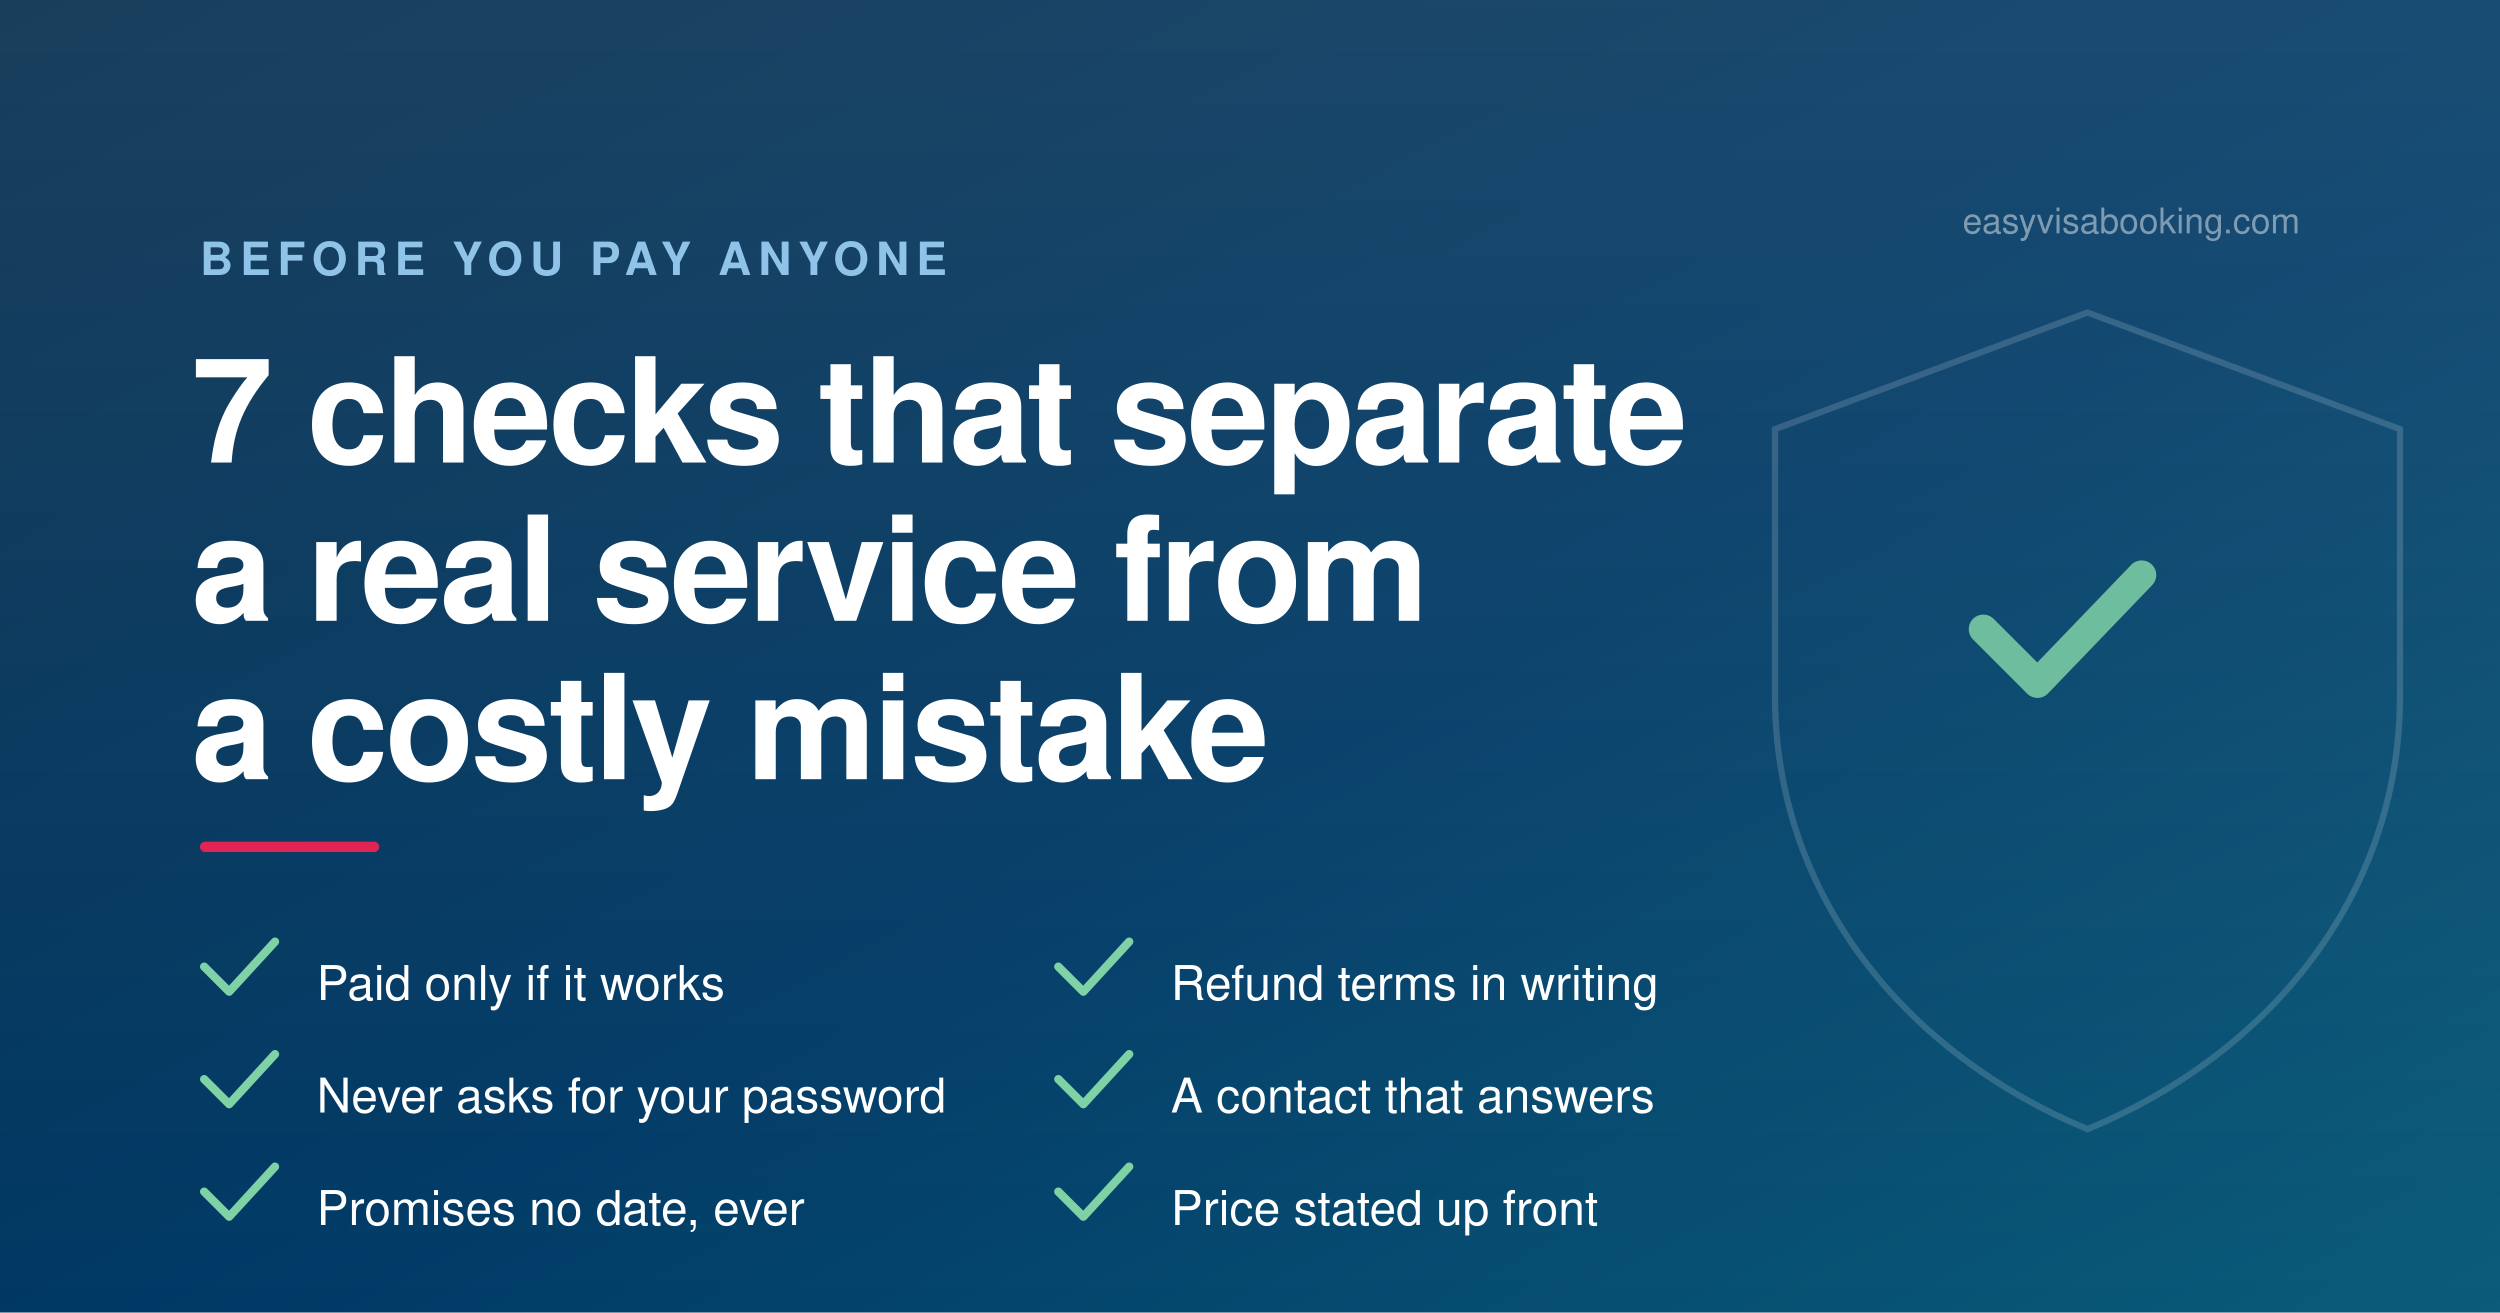
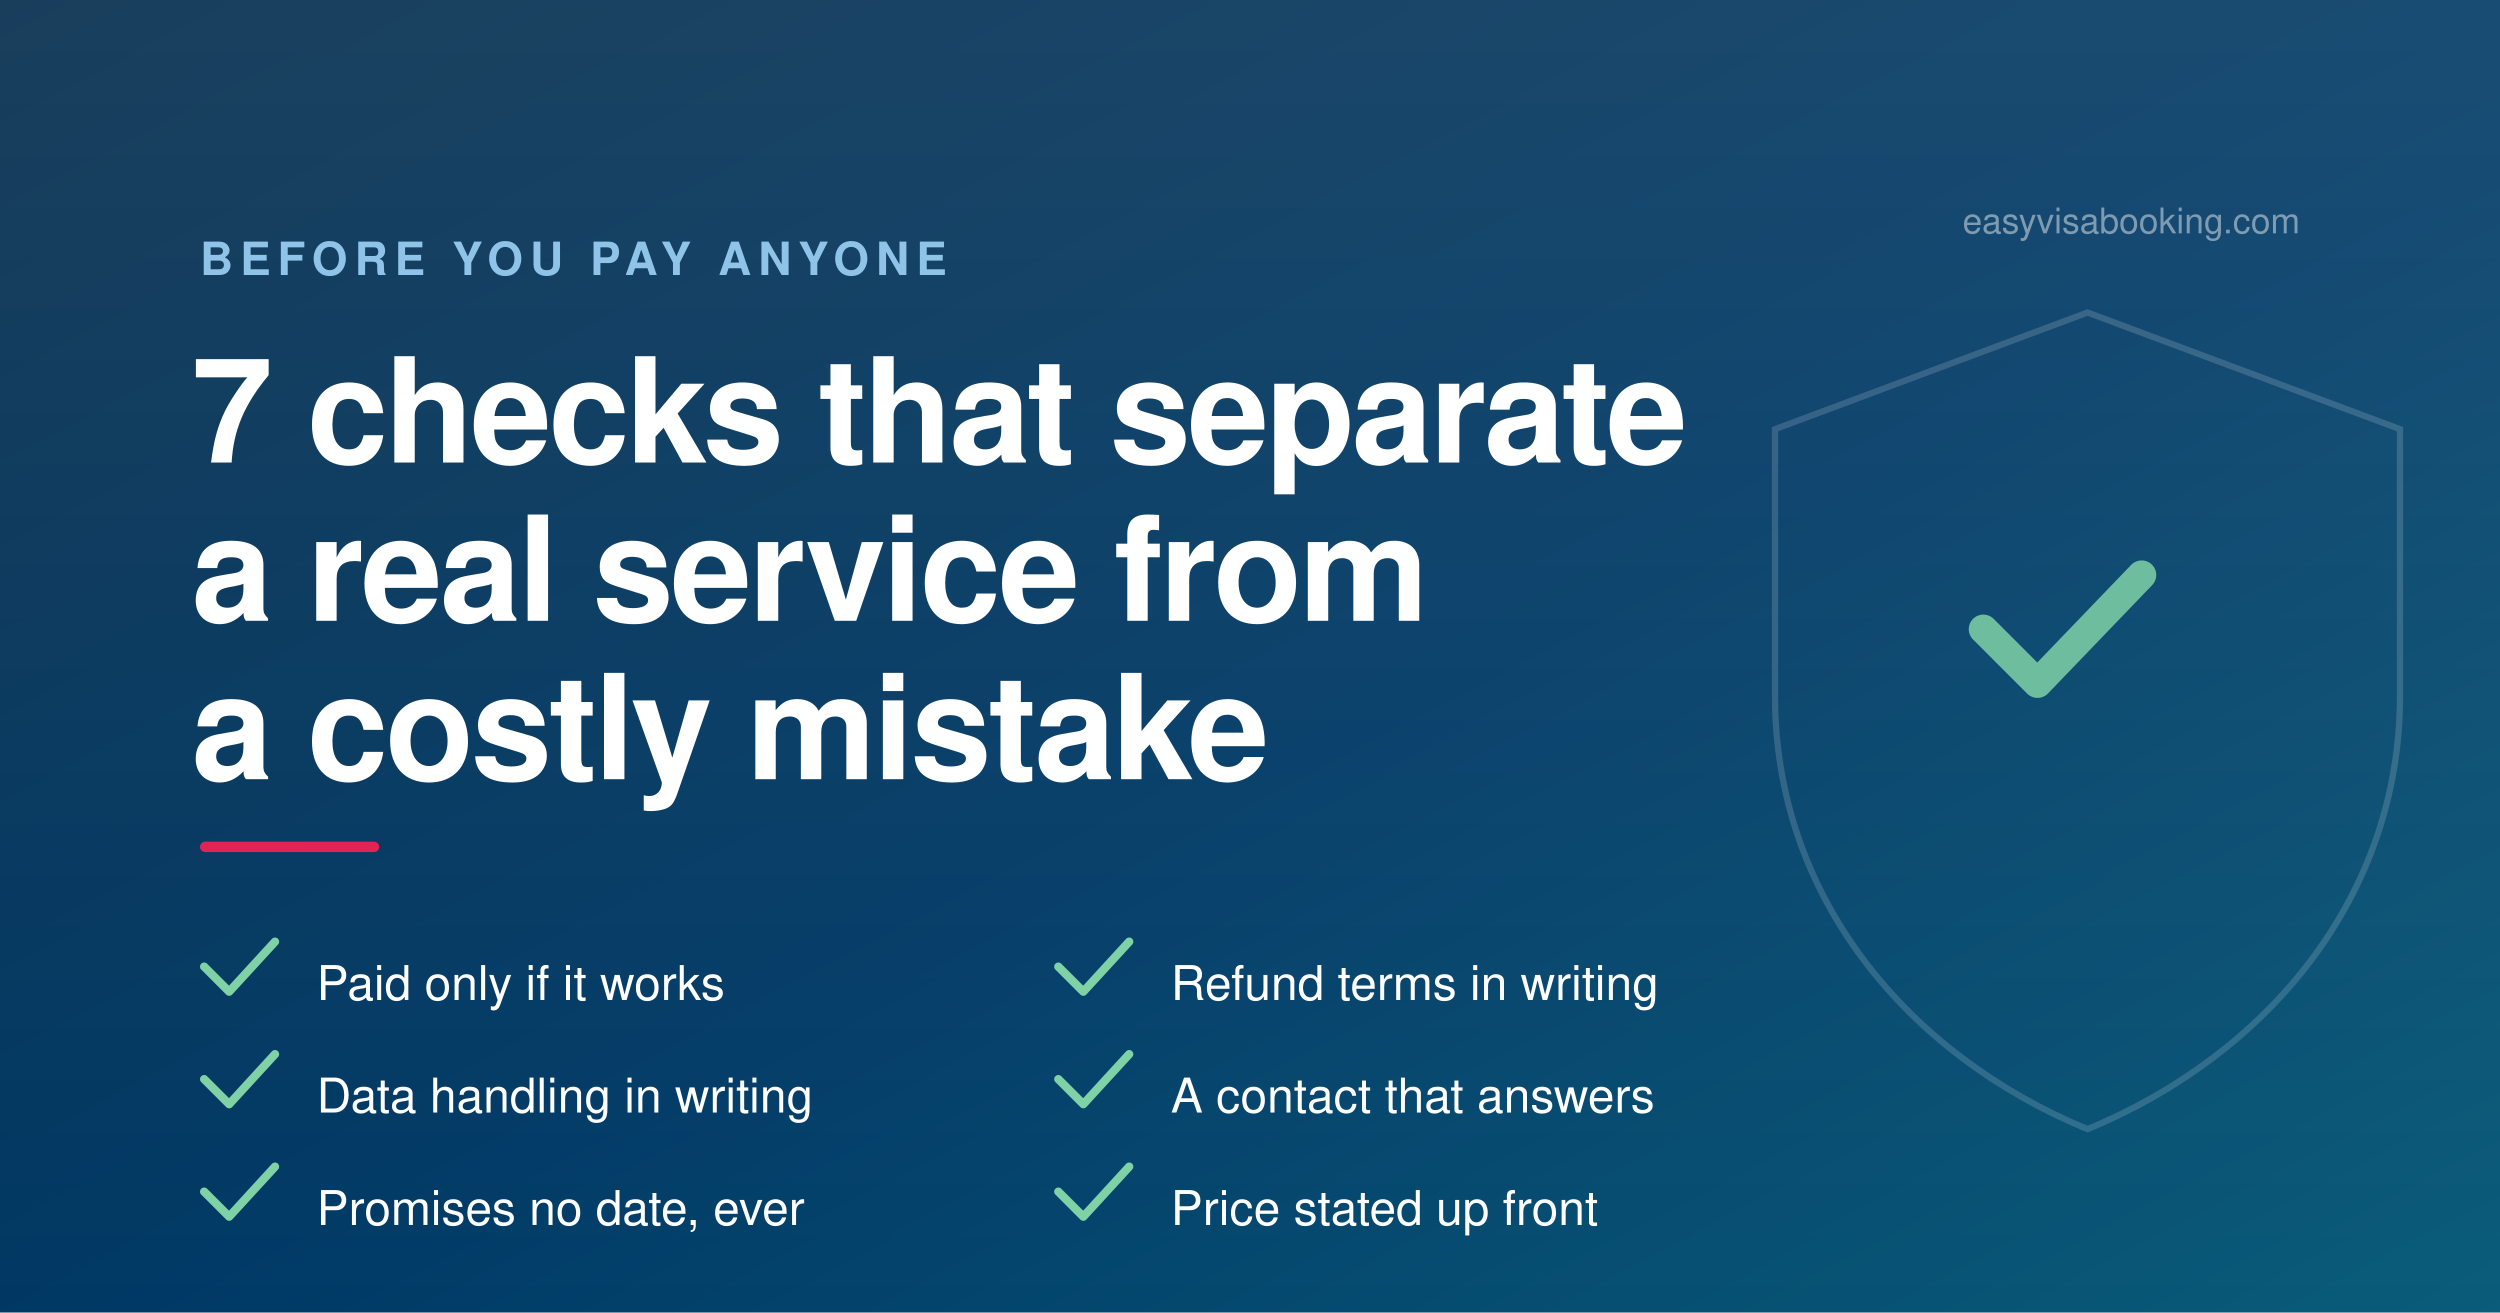
<svg xmlns="http://www.w3.org/2000/svg" viewBox="0 0 1200 630" role="img" aria-labelledby="cleg-title cleg-desc" font-family="Poppins, 'Segoe UI', Helvetica, Arial, sans-serif">
  <defs>
    <linearGradient id="cleg-bg" x1="0" y1="0" x2="1" y2="1">
      <stop offset="0%" stop-color="#00294A" />
      <stop offset="55%" stop-color="#003A66" />
      <stop offset="100%" stop-color="#0A5C7A" />
    </linearGradient>
    <linearGradient id="cleg-fade" x1="0" y1="0" x2="0" y2="1">
      <stop offset="0%" stop-color="#ffffff" stop-opacity=".10" />
      <stop offset="100%" stop-color="#ffffff" stop-opacity="0" />
    </linearGradient>
  </defs>
  <rect width="1200" height="630" fill="url(#cleg-bg)" />
  <rect width="1200" height="630" fill="url(#cleg-fade)" />
  <g transform="translate(852 150)" opacity=".16">
    <path d="M150 0 300 56v128c0 96-63 172-150 208C63 356 0 280 0 184V56Z" fill="none" stroke="#ffffff" stroke-width="3" />
  </g>
  <g transform="translate(952 268)" opacity=".85">
    <path d="M0 34 26 60 76 8" fill="none" stroke="#7FD1A6" stroke-width="14" stroke-linecap="round" stroke-linejoin="round" />
  </g>
  <text x="96" y="132" fill="#8FC4E8" font-size="22" font-weight="600" letter-spacing="3.4">BEFORE YOU PAY ANYONE</text>
  <text x="92" y="222" fill="#ffffff" font-size="70" font-weight="600" letter-spacing="-1.5">7 checks that separate</text>
  <text x="92" y="298" fill="#ffffff" font-size="70" font-weight="600" letter-spacing="-1.5">a real service from</text>
  <text x="92" y="374" fill="#ffffff" font-size="70" font-weight="600" letter-spacing="-1.5">a costly mistake</text>
  <rect x="96" y="404" width="86" height="5" rx="2.5" fill="#E02454" />
  <g font-size="23" font-weight="500" fill="#ffffff">
    <g fill="none" stroke="#7FD1A6" stroke-width="4" stroke-linecap="round" stroke-linejoin="round">
      <path d="M98 464l12 12 22-24" />
      <path d="M98 518l12 12 22-24" />
      <path d="M98 572l12 12 22-24" />
      <path d="M508 464l12 12 22-24" />
      <path d="M508 518l12 12 22-24" />
      <path d="M508 572l12 12 22-24" />
    </g>
    <text x="152" y="480">Paid only if it works</text>
-     <text x="152" y="534">Never asks for your password</text>
+     <text x="152" y="534">Data handling in writing</text>
    <text x="152" y="588">Promises no date, ever</text>
    <text x="562" y="480">Refund terms in writing</text>
    <text x="562" y="534">A contact that answers</text>
    <text x="562" y="588">Price stated up front</text>
  </g>
  <text x="1104" y="112" fill="#ffffff" fill-opacity=".45" font-size="17" text-anchor="end">easyvisabooking.com</text>
</svg>
